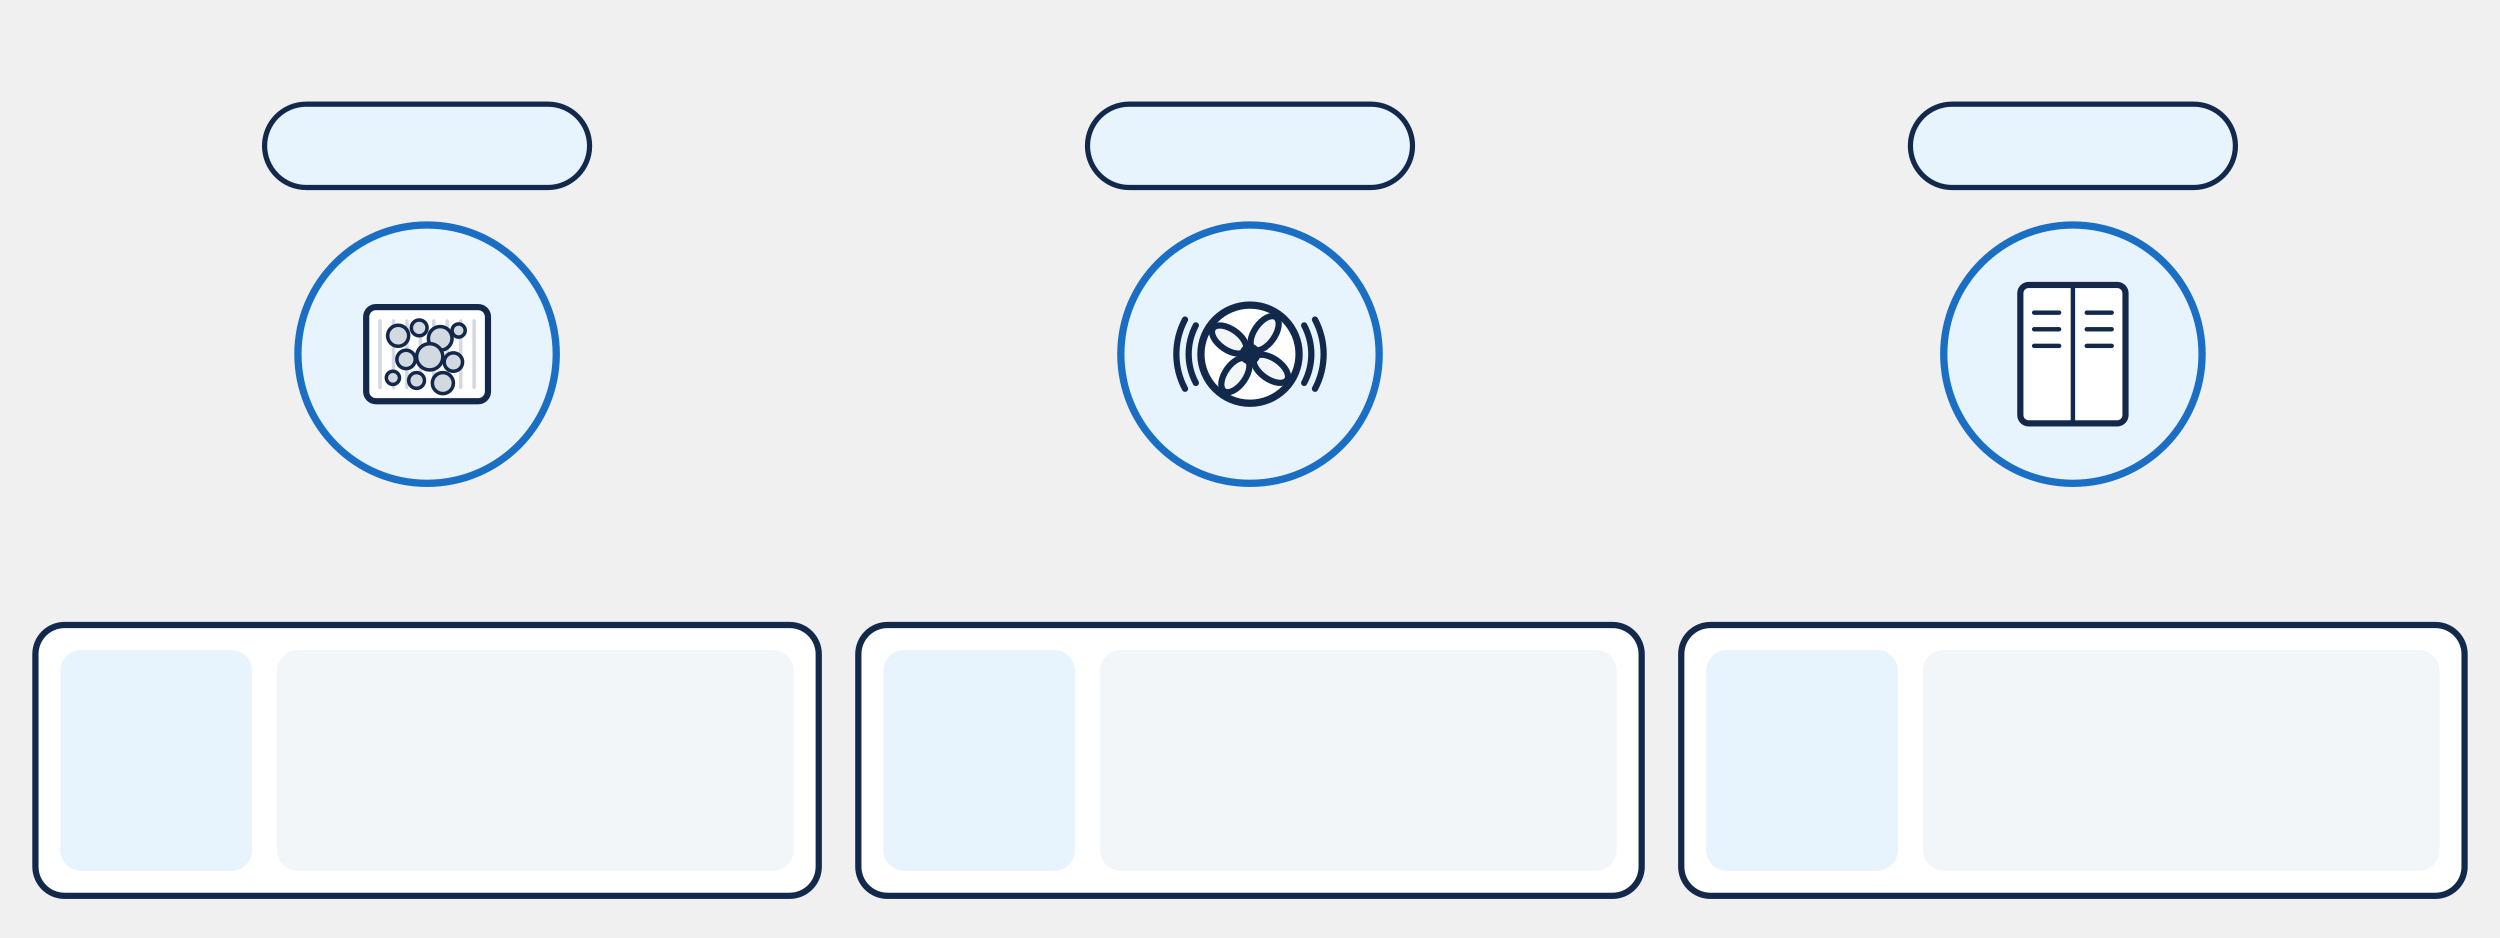
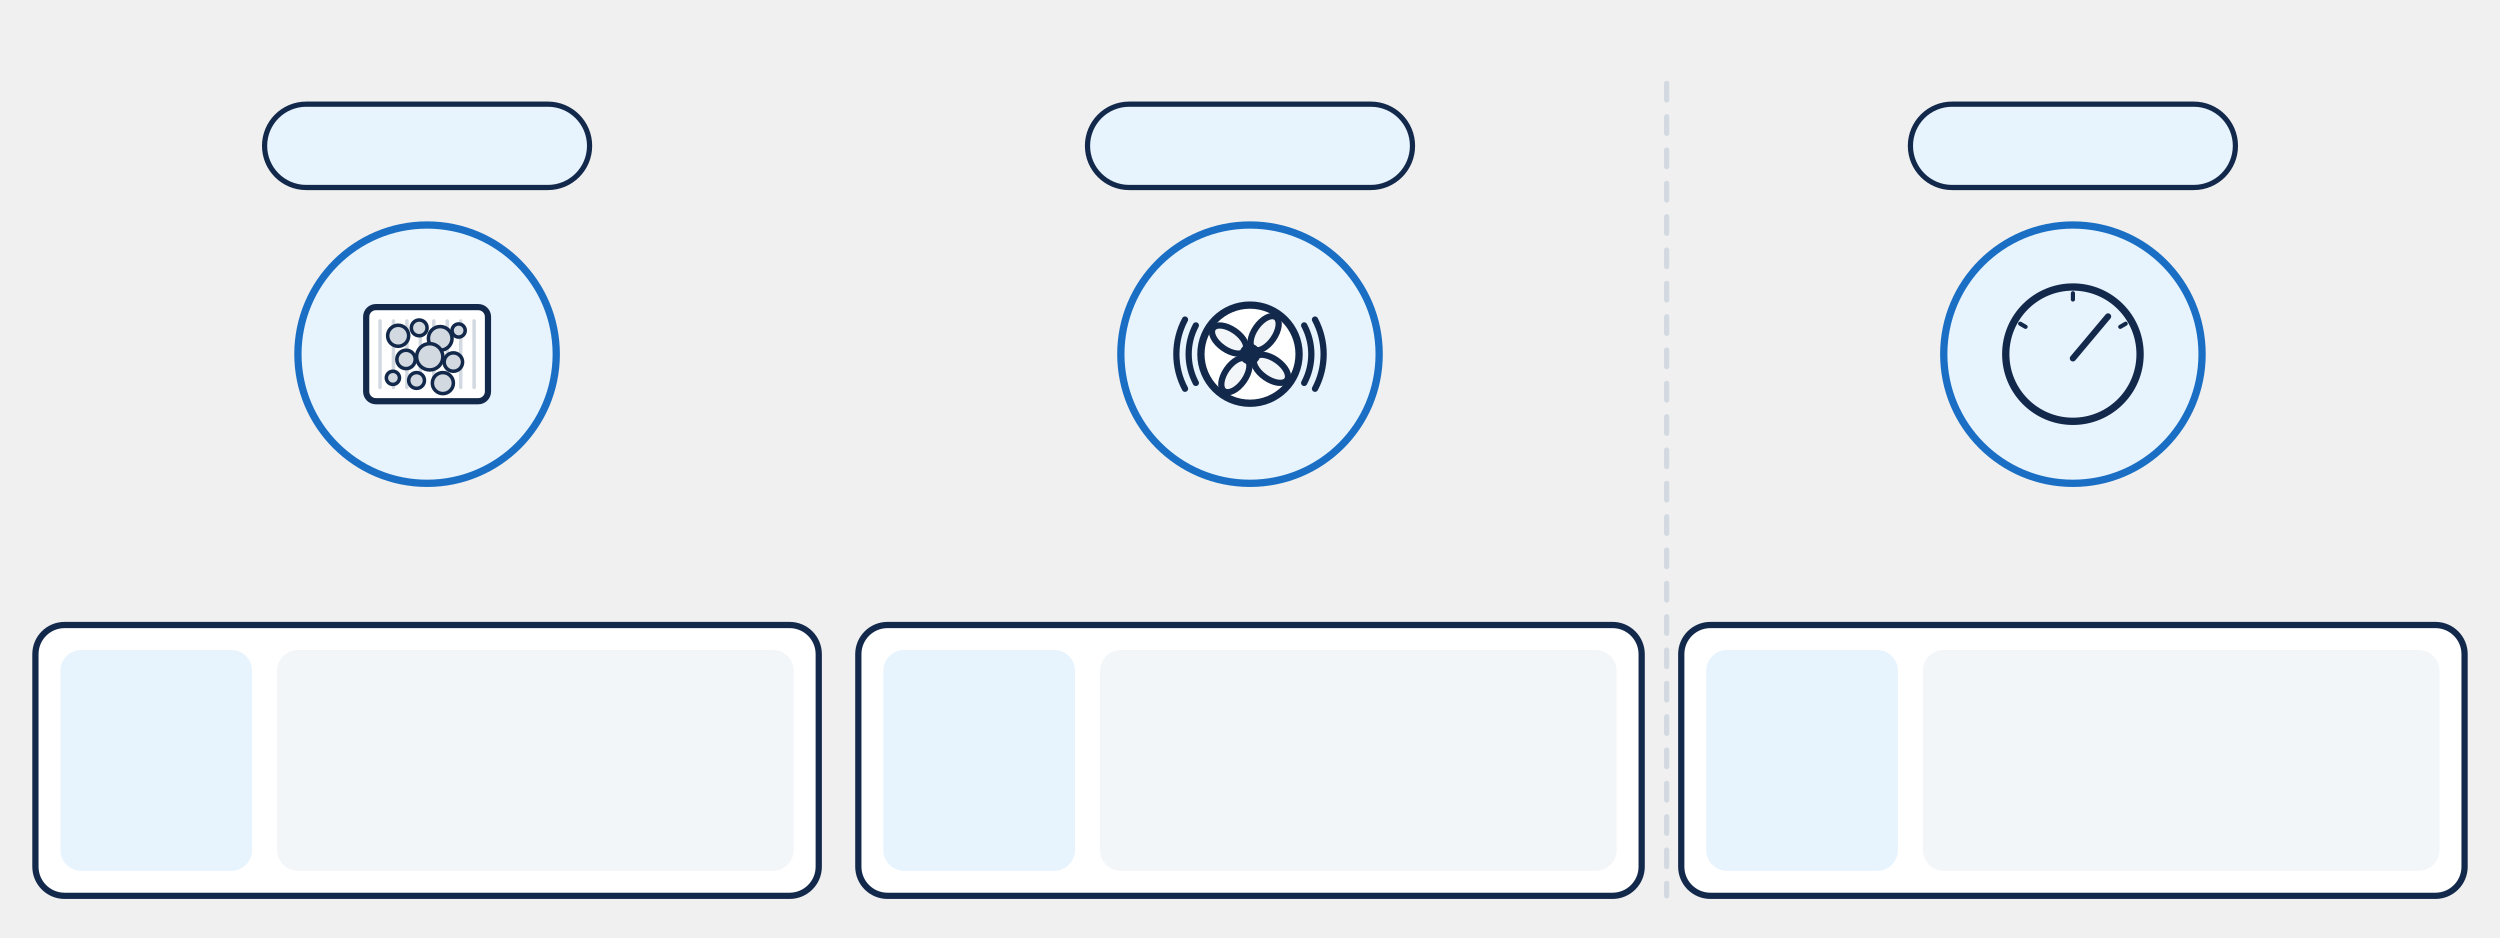
<svg xmlns="http://www.w3.org/2000/svg" viewBox="0 0 1200 450" width="1200" height="450">
+   <line x1="800.0" y1="40.0" x2="800.0" y2="48.0" stroke="#D3D9E1" stroke-width="2.5" fill="none" stroke-linecap="round" stroke-linejoin="round" />
+   <line x1="800.0" y1="56.0" x2="800.0" y2="64.0" stroke="#D3D9E1" stroke-width="2.5" fill="none" stroke-linecap="round" stroke-linejoin="round" />
+   <line x1="800.0" y1="72.0" x2="800.0" y2="80.0" stroke="#D3D9E1" stroke-width="2.5" fill="none" stroke-linecap="round" stroke-linejoin="round" />
+   <line x1="800.0" y1="88.0" x2="800.0" y2="96.0" stroke="#D3D9E1" stroke-width="2.5" fill="none" stroke-linecap="round" stroke-linejoin="round" />
+   <line x1="800.0" y1="104.0" x2="800.0" y2="112.0" stroke="#D3D9E1" stroke-width="2.5" fill="none" stroke-linecap="round" stroke-linejoin="round" />
+   <line x1="800.0" y1="120.0" x2="800.0" y2="128.0" stroke="#D3D9E1" stroke-width="2.5" fill="none" stroke-linecap="round" stroke-linejoin="round" />
+   <line x1="800.0" y1="136.0" x2="800.0" y2="144.0" stroke="#D3D9E1" stroke-width="2.5" fill="none" stroke-linecap="round" stroke-linejoin="round" />
+   <line x1="800.0" y1="152.0" x2="800.0" y2="160.0" stroke="#D3D9E1" stroke-width="2.5" fill="none" stroke-linecap="round" stroke-linejoin="round" />
+   <line x1="800.0" y1="168.0" x2="800.0" y2="176.0" stroke="#D3D9E1" stroke-width="2.5" fill="none" stroke-linecap="round" stroke-linejoin="round" />
+   <line x1="800.0" y1="184.0" x2="800.0" y2="192.0" stroke="#D3D9E1" stroke-width="2.5" fill="none" stroke-linecap="round" stroke-linejoin="round" />
+   <line x1="800.0" y1="200.0" x2="800.0" y2="208.0" stroke="#D3D9E1" stroke-width="2.5" fill="none" stroke-linecap="round" stroke-linejoin="round" />
+   <line x1="800.0" y1="216.0" x2="800.0" y2="224.0" stroke="#D3D9E1" stroke-width="2.5" fill="none" stroke-linecap="round" stroke-linejoin="round" />
+   <line x1="800.0" y1="232.0" x2="800.0" y2="240.0" stroke="#D3D9E1" stroke-width="2.5" fill="none" stroke-linecap="round" stroke-linejoin="round" />
+   <line x1="800.0" y1="248.0" x2="800.0" y2="256.0" stroke="#D3D9E1" stroke-width="2.5" fill="none" stroke-linecap="round" stroke-linejoin="round" />
+   <line x1="800.0" y1="264.0" x2="800.0" y2="272.0" stroke="#D3D9E1" stroke-width="2.5" fill="none" stroke-linecap="round" stroke-linejoin="round" />
+   <line x1="800.0" y1="280.0" x2="800.0" y2="288.0" stroke="#D3D9E1" stroke-width="2.5" fill="none" stroke-linecap="round" stroke-linejoin="round" />
+   <line x1="800.0" y1="296.0" x2="800.0" y2="304.0" stroke="#D3D9E1" stroke-width="2.5" fill="none" stroke-linecap="round" stroke-linejoin="round" />
+   <line x1="800.0" y1="312.0" x2="800.0" y2="320.0" stroke="#D3D9E1" stroke-width="2.5" fill="none" stroke-linecap="round" stroke-linejoin="round" />
+   <line x1="800.0" y1="328.0" x2="800.0" y2="336.0" stroke="#D3D9E1" stroke-width="2.5" fill="none" stroke-linecap="round" stroke-linejoin="round" />
+   <line x1="800.0" y1="344.0" x2="800.0" y2="352.0" stroke="#D3D9E1" stroke-width="2.5" fill="none" stroke-linecap="round" stroke-linejoin="round" />
+   <line x1="800.0" y1="360.0" x2="800.0" y2="368.0" stroke="#D3D9E1" stroke-width="2.5" fill="none" stroke-linecap="round" stroke-linejoin="round" />
+   <line x1="800.0" y1="376.0" x2="800.0" y2="384.0" stroke="#D3D9E1" stroke-width="2.5" fill="none" stroke-linecap="round" stroke-linejoin="round" />
+   <line x1="800.0" y1="392.0" x2="800.0" y2="400.0" stroke="#D3D9E1" stroke-width="2.5" fill="none" stroke-linecap="round" stroke-linejoin="round" />
+   <line x1="800.0" y1="408.0" x2="800.0" y2="416.0" stroke="#D3D9E1" stroke-width="2.5" fill="none" stroke-linecap="round" stroke-linejoin="round" />
+   <line x1="800.0" y1="424.0" x2="800.0" y2="430.0" stroke="#D3D9E1" stroke-width="2.5" fill="none" stroke-linecap="round" stroke-linejoin="round" />
  <rect x="127" y="50" width="156" height="40" rx="20" ry="20" fill="#E7F3FD" stroke="#13294B" stroke-width="2.5" stroke-linecap="round" stroke-linejoin="round" />
  <circle cx="205" cy="170" r="62" fill="#E7F3FD" stroke="#1A6FC4" stroke-width="3.5" stroke-linecap="round" stroke-linejoin="round" />
  <g transform="translate(205 170) scale(0.6642857)">
    <rect x="-44" y="-34" width="88" height="68" rx="7" ry="7" fill="#FFFFFF" stroke="#13294B" stroke-width="4.48" stroke-linecap="round" stroke-linejoin="round" />
    <line x1="-34.0" y1="-24" x2="-34.0" y2="24" stroke="#D3D9E1" stroke-width="2.56" fill="none" stroke-linecap="round" stroke-linejoin="round" />
    <line x1="-24.286" y1="-24" x2="-24.286" y2="24" stroke="#D3D9E1" stroke-width="2.56" fill="none" stroke-linecap="round" stroke-linejoin="round" />
    <line x1="-14.571" y1="-24" x2="-14.571" y2="24" stroke="#D3D9E1" stroke-width="2.56" fill="none" stroke-linecap="round" stroke-linejoin="round" />
    <line x1="-4.857" y1="-24" x2="-4.857" y2="24" stroke="#D3D9E1" stroke-width="2.56" fill="none" stroke-linecap="round" stroke-linejoin="round" />
    <line x1="4.857" y1="-24" x2="4.857" y2="24" stroke="#D3D9E1" stroke-width="2.56" fill="none" stroke-linecap="round" stroke-linejoin="round" />
    <line x1="14.571" y1="-24" x2="14.571" y2="24" stroke="#D3D9E1" stroke-width="2.56" fill="none" stroke-linecap="round" stroke-linejoin="round" />
    <line x1="24.286" y1="-24" x2="24.286" y2="24" stroke="#D3D9E1" stroke-width="2.56" fill="none" stroke-linecap="round" stroke-linejoin="round" />
    <line x1="34.0" y1="-24" x2="34.0" y2="24" stroke="#D3D9E1" stroke-width="2.56" fill="none" stroke-linecap="round" stroke-linejoin="round" />
    <circle cx="-20.9" cy="-13.3" r="7.6" fill="#D3D9E1" stroke="#13294B" stroke-width="2.56" stroke-linecap="round" stroke-linejoin="round" />
    <circle cx="-5.7" cy="-19.0" r="5.7" fill="#D3D9E1" stroke="#13294B" stroke-width="2.56" stroke-linecap="round" stroke-linejoin="round" />
    <circle cx="9.5" cy="-11.4" r="8.55" fill="#D3D9E1" stroke="#13294B" stroke-width="2.56" stroke-linecap="round" stroke-linejoin="round" />
    <circle cx="22.8" cy="-17.1" r="4.75" fill="#D3D9E1" stroke="#13294B" stroke-width="2.56" stroke-linecap="round" stroke-linejoin="round" />
    <circle cx="-15.2" cy="3.8" r="6.65" fill="#D3D9E1" stroke="#13294B" stroke-width="2.56" stroke-linecap="round" stroke-linejoin="round" />
    <circle cx="1.9" cy="1.9" r="9.5" fill="#D3D9E1" stroke="#13294B" stroke-width="2.56" stroke-linecap="round" stroke-linejoin="round" />
    <circle cx="19.0" cy="5.7" r="6.65" fill="#D3D9E1" stroke="#13294B" stroke-width="2.56" stroke-linecap="round" stroke-linejoin="round" />
    <circle cx="-7.6" cy="19.0" r="5.7" fill="#D3D9E1" stroke="#13294B" stroke-width="2.56" stroke-linecap="round" stroke-linejoin="round" />
    <circle cx="11.4" cy="20.9" r="7.6" fill="#D3D9E1" stroke="#13294B" stroke-width="2.56" stroke-linecap="round" stroke-linejoin="round" />
    <circle cx="-24.7" cy="17.1" r="4.75" fill="#D3D9E1" stroke="#13294B" stroke-width="2.56" stroke-linecap="round" stroke-linejoin="round" />
  </g>
  <rect x="17" y="300" width="376" height="130" rx="14" ry="14" fill="#FFFFFF" stroke="#13294B" stroke-width="3" stroke-linecap="round" stroke-linejoin="round" />
  <rect x="29" y="312" width="92" height="106" rx="10" ry="10" fill="#E7F3FD" stroke="none" stroke-width="0" stroke-linecap="round" stroke-linejoin="round" />
  <rect x="133" y="312" width="248" height="106" rx="10" ry="10" fill="#F3F6F9" stroke="none" stroke-width="0" stroke-linecap="round" stroke-linejoin="round" />
  <rect x="522" y="50" width="156" height="40" rx="20" ry="20" fill="#E7F3FD" stroke="#13294B" stroke-width="2.5" stroke-linecap="round" stroke-linejoin="round" />
  <circle cx="600" cy="170" r="62" fill="#E7F3FD" stroke="#1A6FC4" stroke-width="3.5" stroke-linecap="round" stroke-linejoin="round" />
  <circle cx="600" cy="170" r="23.56" fill="#FFFFFF" stroke="#13294B" stroke-width="3.5" stroke-linecap="round" stroke-linejoin="round" />
  <ellipse cx="600" cy="157.749" rx="4.948" ry="9.424" fill="#F3F6F9" stroke="#13294B" stroke-width="3" transform="rotate(35.0 600 170)" stroke-linecap="round" stroke-linejoin="round" />
  <ellipse cx="600" cy="157.749" rx="4.948" ry="9.424" fill="#F3F6F9" stroke="#13294B" stroke-width="3" transform="rotate(125.0 600 170)" stroke-linecap="round" stroke-linejoin="round" />
  <ellipse cx="600" cy="157.749" rx="4.948" ry="9.424" fill="#F3F6F9" stroke="#13294B" stroke-width="3" transform="rotate(215.0 600 170)" stroke-linecap="round" stroke-linejoin="round" />
  <ellipse cx="600" cy="157.749" rx="4.948" ry="9.424" fill="#F3F6F9" stroke="#13294B" stroke-width="3" transform="rotate(305.0 600 170)" stroke-linecap="round" stroke-linejoin="round" />
  <circle cx="600" cy="170" r="4.005" fill="#13294B" stroke="#13294B" stroke-width="2" stroke-linecap="round" stroke-linejoin="round" />
  <path d="M 574.0,156.2 A 29.4 29.4 0 0 0 574.0,183.8" stroke="#13294B" stroke-width="3" fill="none" stroke-linecap="round" stroke-linejoin="round" />
  <path d="M 568.8,153.4 A 35.3 35.3 0 0 0 568.8,186.6" stroke="#13294B" stroke-width="3" fill="none" stroke-linecap="round" stroke-linejoin="round" />
  <path d="M 626.0,156.2 A 29.4 29.4 0 0 1 626.0,183.8" stroke="#13294B" stroke-width="3" fill="none" stroke-linecap="round" stroke-linejoin="round" />
  <path d="M 631.2,153.4 A 35.3 35.3 0 0 1 631.2,186.6" stroke="#13294B" stroke-width="3" fill="none" stroke-linecap="round" stroke-linejoin="round" />
  <rect x="412" y="300" width="376" height="130" rx="14" ry="14" fill="#FFFFFF" stroke="#13294B" stroke-width="3" stroke-linecap="round" stroke-linejoin="round" />
  <rect x="424" y="312" width="92" height="106" rx="10" ry="10" fill="#E7F3FD" stroke="none" stroke-width="0" stroke-linecap="round" stroke-linejoin="round" />
  <rect x="528" y="312" width="248" height="106" rx="10" ry="10" fill="#F3F6F9" stroke="none" stroke-width="0" stroke-linecap="round" stroke-linejoin="round" />
  <rect x="917" y="50" width="156" height="40" rx="20" ry="20" fill="#E7F3FD" stroke="#13294B" stroke-width="2.5" stroke-linecap="round" stroke-linejoin="round" />
  <circle cx="995" cy="170" r="62" fill="#E7F3FD" stroke="#1A6FC4" stroke-width="3.5" stroke-linecap="round" stroke-linejoin="round" />
-   <g transform="translate(995 170) scale(0.6642857)">
-     <rect x="-38" y="-50" width="76" height="100" rx="6" ry="6" fill="#FFFFFF" stroke="#13294B" stroke-width="4.48" stroke-linecap="round" stroke-linejoin="round" />
-     <line x1="0" y1="-50" x2="0" y2="50" stroke="#13294B" stroke-width="3.20" fill="none" stroke-linecap="round" stroke-linejoin="round" />
-     <line x1="-28" y1="-30" x2="-10" y2="-30" stroke="#13294B" stroke-width="3.20" fill="none" stroke-linecap="round" stroke-linejoin="round" />
-     <line x1="10" y1="-30" x2="28" y2="-30" stroke="#13294B" stroke-width="3.20" fill="none" stroke-linecap="round" stroke-linejoin="round" />
-     <line x1="-28" y1="-18" x2="-10" y2="-18" stroke="#13294B" stroke-width="3.20" fill="none" stroke-linecap="round" stroke-linejoin="round" />
-     <line x1="10" y1="-18" x2="28" y2="-18" stroke="#13294B" stroke-width="3.20" fill="none" stroke-linecap="round" stroke-linejoin="round" />
-     <line x1="-28" y1="-6" x2="-10" y2="-6" stroke="#13294B" stroke-width="3.20" fill="none" stroke-linecap="round" stroke-linejoin="round" />
-     <line x1="10" y1="-6" x2="28" y2="-6" stroke="#13294B" stroke-width="3.20" fill="none" stroke-linecap="round" stroke-linejoin="round" />
-   </g>
+   <circle cx="995" cy="170" r="32.24" fill="#E7F3FD" stroke="#13294B" stroke-width="3.5" stroke-linecap="round" stroke-linejoin="round" />
+   <line x1="972.275" y1="156.88" x2="969.677" y2="155.38" stroke="#13294B" stroke-width="2" fill="none" stroke-linecap="round" stroke-linejoin="round" />
+   <line x1="995.0" y1="143.76" x2="995.0" y2="140.76" stroke="#13294B" stroke-width="2" fill="none" stroke-linecap="round" stroke-linejoin="round" />
+   <line x1="1017.725" y1="156.88" x2="1020.323" y2="155.38" stroke="#13294B" stroke-width="2" fill="none" stroke-linecap="round" stroke-linejoin="round" />
+   <line x1="995" y1="172" x2="1011.867" y2="151.899" stroke="#13294B" stroke-width="3" fill="none" stroke-linecap="round" stroke-linejoin="round" />
  <rect x="807" y="300" width="376" height="130" rx="14" ry="14" fill="#FFFFFF" stroke="#13294B" stroke-width="3" stroke-linecap="round" stroke-linejoin="round" />
  <rect x="819" y="312" width="92" height="106" rx="10" ry="10" fill="#E7F3FD" stroke="none" stroke-width="0" stroke-linecap="round" stroke-linejoin="round" />
  <rect x="923" y="312" width="248" height="106" rx="10" ry="10" fill="#F3F6F9" stroke="none" stroke-width="0" stroke-linecap="round" stroke-linejoin="round" />
</svg>
